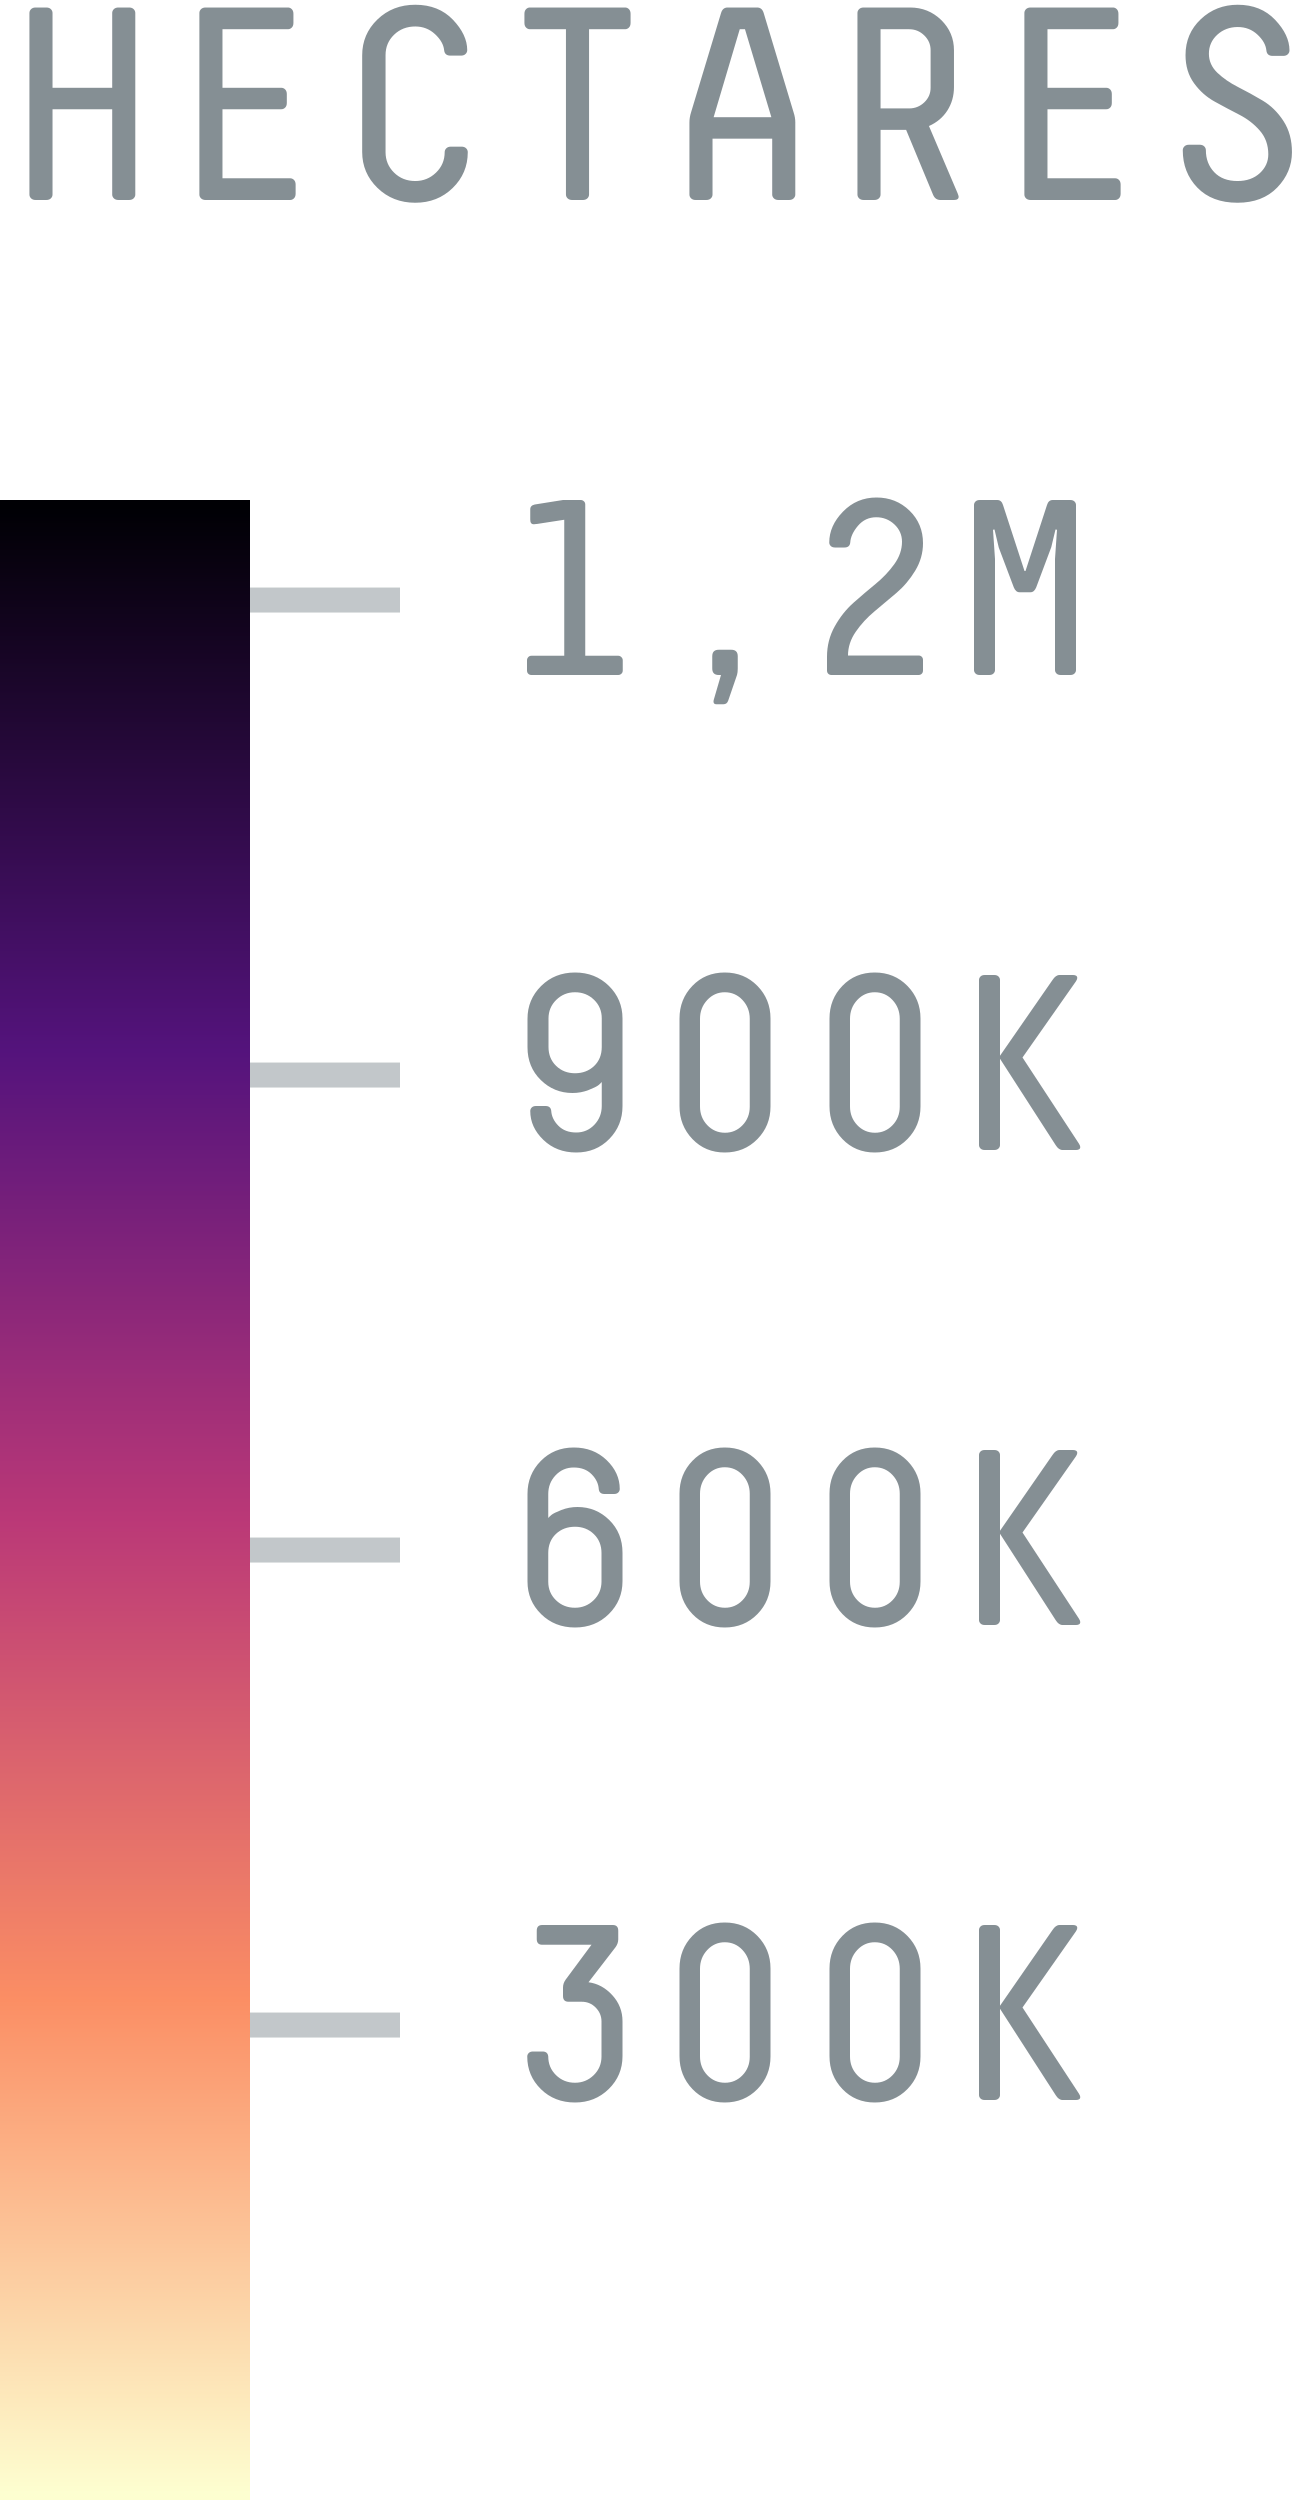
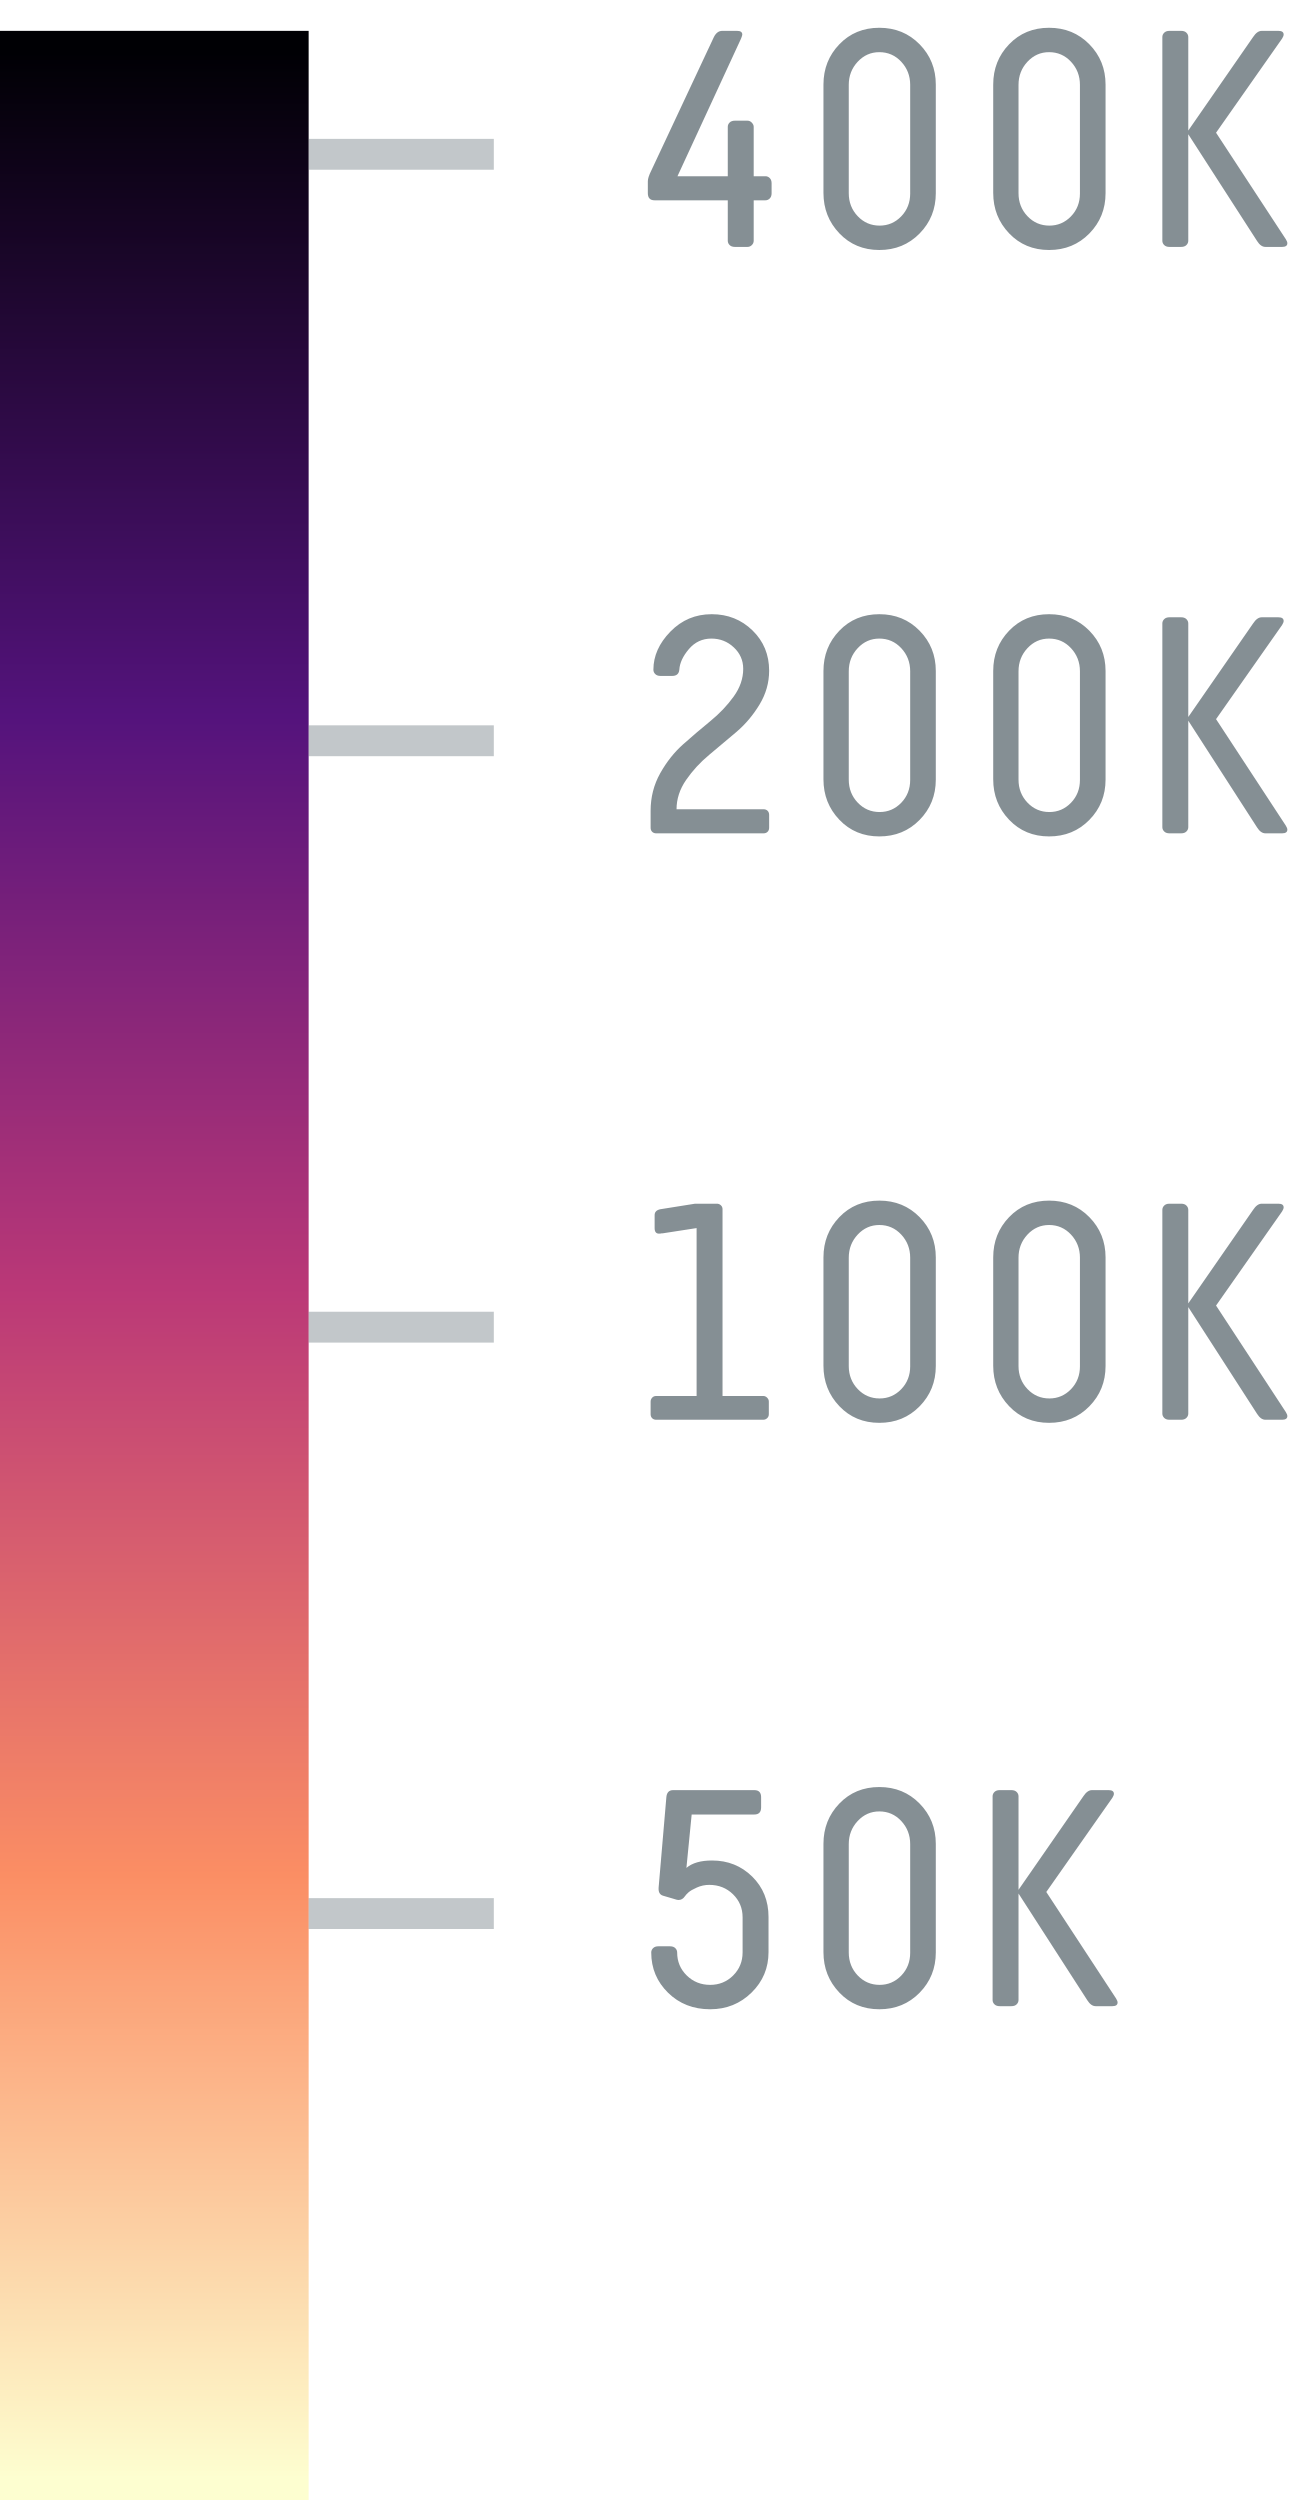
- <svg xmlns="http://www.w3.org/2000/svg" width="52px" height="100px" viewBox="0 0 52 100" version="1.1">
+ <svg xmlns="http://www.w3.org/2000/svg" width="42px" height="81px" viewBox="0 0 42 81" version="1.1">
  <defs>
    <linearGradient x1="50%" y1="100%" x2="50%" y2="3.061617e-15%" id="linearGradient-1">
      <stop stop-color="#FDFED0" offset="0%" />
      <stop stop-color="#FB8E64" offset="24.852%" />
      <stop stop-color="#BA3877" offset="49.08%" />
      <stop stop-color="#54137C" offset="72.608%" />
      <stop stop-color="#000004" offset="100%" />
    </linearGradient>
  </defs>
  <g id="Page-1" stroke="none" stroke-width="1" fill="none" fill-rule="evenodd">
-     <g id="legend">
-       <rect id="Rectangle-3" fill="url(#linearGradient-1)" fill-rule="nonzero" x="0" y="20" width="10" height="80" />
-       <path d="M24.62,77.89 L23.54,79.29 C23.9,79.337 24.217,79.508 24.49,79.805 C24.763,80.102 24.9,80.45 24.9,80.85 L24.9,82.25 C24.9,82.763 24.717,83.2 24.35,83.56 C23.983,83.92 23.533,84.1 23,84.1 C22.453,84.1 21.998,83.922 21.635,83.565 C21.272,83.208 21.09,82.773 21.09,82.26 C21.09,82.207 21.11,82.16 21.15,82.12 C21.19,82.08 21.247,82.06 21.32,82.06 L21.7,82.06 C21.84,82.06 21.917,82.127 21.93,82.26 C21.93,82.553 22.033,82.802 22.24,83.005 C22.447,83.208 22.7,83.31 23,83.31 C23.293,83.31 23.543,83.208 23.75,83.005 C23.957,82.802 24.06,82.553 24.06,82.26 L24.06,80.86 C24.06,80.647 23.983,80.462 23.83,80.305 C23.677,80.148 23.49,80.07 23.27,80.07 L22.74,80.07 C22.593,80.07 22.52,79.993 22.52,79.84 L22.52,79.5 C22.52,79.387 22.557,79.28 22.63,79.18 L23.66,77.79 L21.69,77.79 C21.543,77.79 21.47,77.713 21.47,77.56 L21.47,77.23 C21.47,77.077 21.543,77 21.69,77 L24.51,77 C24.657,77 24.73,77.077 24.73,77.23 L24.73,77.57 C24.73,77.683 24.693,77.79 24.62,77.89 Z M30.82,78.74 L30.82,82.26 C30.82,82.773 30.645,83.208 30.295,83.565 C29.945,83.922 29.51,84.1 28.99,84.1 C28.47,84.1 28.038,83.92 27.695,83.56 C27.352,83.2 27.18,82.763 27.18,82.25 L27.18,78.74 C27.18,78.227 27.352,77.792 27.695,77.435 C28.038,77.078 28.47,76.9 28.99,76.9 C29.51,76.9 29.945,77.078 30.295,77.435 C30.645,77.792 30.82,78.227 30.82,78.74 Z M29.99,82.27 L29.99,78.75 C29.99,78.457 29.893,78.207 29.7,78 C29.507,77.793 29.27,77.69 28.99,77.69 C28.717,77.69 28.483,77.793 28.29,78 C28.097,78.207 28,78.457 28,78.75 L28,82.26 C28,82.553 28.097,82.802 28.29,83.005 C28.483,83.208 28.72,83.31 29,83.31 C29.273,83.31 29.507,83.21 29.7,83.01 C29.893,82.81 29.99,82.563 29.99,82.27 Z M36.82,78.74 L36.82,82.26 C36.82,82.773 36.645,83.208 36.295,83.565 C35.945,83.922 35.51,84.1 34.99,84.1 C34.47,84.1 34.038,83.92 33.695,83.56 C33.352,83.2 33.18,82.763 33.18,82.25 L33.18,78.74 C33.18,78.227 33.352,77.792 33.695,77.435 C34.038,77.078 34.47,76.9 34.99,76.9 C35.51,76.9 35.945,77.078 36.295,77.435 C36.645,77.792 36.82,78.227 36.82,78.74 Z M35.99,82.27 L35.99,78.75 C35.99,78.457 35.893,78.207 35.7,78 C35.507,77.793 35.27,77.69 34.99,77.69 C34.717,77.69 34.483,77.793 34.29,78 C34.097,78.207 34,78.457 34,78.75 L34,82.26 C34,82.553 34.097,82.802 34.29,83.005 C34.483,83.208 34.72,83.31 35,83.31 C35.273,83.31 35.507,83.21 35.7,83.01 C35.893,82.81 35.99,82.563 35.99,82.27 Z M43.04,77.25 L40.9,80.3 L43.16,83.75 C43.193,83.803 43.21,83.847 43.21,83.88 C43.21,83.96 43.153,84 43.04,84 L42.5,84 C42.4,84 42.31,83.937 42.23,83.81 L40,80.35 L40,83.8 C40,83.853 39.98,83.9 39.94,83.94 C39.9,83.98 39.843,84 39.77,84 L39.39,84 C39.317,84 39.26,83.98 39.22,83.94 C39.18,83.9 39.16,83.853 39.16,83.8 L39.16,77.2 C39.16,77.147 39.18,77.1 39.22,77.06 C39.26,77.02 39.317,77 39.39,77 L39.77,77 C39.843,77 39.9,77.02 39.94,77.06 C39.98,77.1 40,77.147 40,77.2 L40,80.23 L42.1,77.2 C42.187,77.067 42.28,77 42.38,77 L42.92,77 C43.033,77 43.09,77.04 43.09,77.12 C43.09,77.153 43.073,77.197 43.04,77.25 Z" id="300K" fill="#34444C" opacity="0.6" />
-       <path d="M22.95,57.9 C23.477,57.9 23.915,58.068 24.265,58.405 C24.615,58.742 24.79,59.127 24.79,59.56 C24.79,59.613 24.77,59.66 24.73,59.7 C24.69,59.74 24.633,59.76 24.56,59.76 L24.18,59.76 C24.04,59.76 23.963,59.693 23.95,59.56 C23.937,59.347 23.842,59.15 23.665,58.97 C23.488,58.79 23.25,58.7 22.95,58.7 C22.663,58.7 22.422,58.803 22.225,59.01 C22.028,59.217 21.93,59.467 21.93,59.76 L21.93,60.72 C21.957,60.687 22,60.645 22.06,60.595 C22.12,60.545 22.252,60.48 22.455,60.4 C22.658,60.32 22.873,60.28 23.1,60.28 C23.593,60.28 24.017,60.453 24.37,60.8 C24.723,61.147 24.9,61.583 24.9,62.11 L24.9,63.25 C24.9,63.763 24.718,64.2 24.355,64.56 C23.992,64.92 23.54,65.1 23,65.1 C22.46,65.1 22.008,64.922 21.645,64.565 C21.282,64.208 21.1,63.773 21.1,63.26 L21.1,59.75 C21.1,59.237 21.277,58.8 21.63,58.44 C21.983,58.08 22.423,57.9 22.95,57.9 Z M23,61.07 C22.693,61.07 22.438,61.167 22.235,61.36 C22.032,61.553 21.93,61.807 21.93,62.12 L21.93,63.27 C21.93,63.563 22.033,63.81 22.24,64.01 C22.447,64.21 22.7,64.31 23,64.31 C23.293,64.31 23.543,64.208 23.75,64.005 C23.957,63.802 24.06,63.553 24.06,63.26 L24.06,62.12 C24.06,61.813 23.958,61.562 23.755,61.365 C23.552,61.168 23.3,61.07 23,61.07 Z M30.82,59.74 L30.82,63.26 C30.82,63.773 30.645,64.208 30.295,64.565 C29.945,64.922 29.51,65.1 28.99,65.1 C28.47,65.1 28.038,64.92 27.695,64.56 C27.352,64.2 27.18,63.763 27.18,63.25 L27.18,59.74 C27.18,59.227 27.352,58.792 27.695,58.435 C28.038,58.078 28.47,57.9 28.99,57.9 C29.51,57.9 29.945,58.078 30.295,58.435 C30.645,58.792 30.82,59.227 30.82,59.74 Z M29.99,63.27 L29.99,59.75 C29.99,59.457 29.893,59.207 29.7,59 C29.507,58.793 29.27,58.69 28.99,58.69 C28.717,58.69 28.483,58.793 28.29,59 C28.097,59.207 28,59.457 28,59.75 L28,63.26 C28,63.553 28.097,63.802 28.29,64.005 C28.483,64.208 28.72,64.31 29,64.31 C29.273,64.31 29.507,64.21 29.7,64.01 C29.893,63.81 29.99,63.563 29.99,63.27 Z M36.82,59.74 L36.82,63.26 C36.82,63.773 36.645,64.208 36.295,64.565 C35.945,64.922 35.51,65.1 34.99,65.1 C34.47,65.1 34.038,64.92 33.695,64.56 C33.352,64.2 33.18,63.763 33.18,63.25 L33.18,59.74 C33.18,59.227 33.352,58.792 33.695,58.435 C34.038,58.078 34.47,57.9 34.99,57.9 C35.51,57.9 35.945,58.078 36.295,58.435 C36.645,58.792 36.82,59.227 36.82,59.74 Z M35.99,63.27 L35.99,59.75 C35.99,59.457 35.893,59.207 35.7,59 C35.507,58.793 35.27,58.69 34.99,58.69 C34.717,58.69 34.483,58.793 34.29,59 C34.097,59.207 34,59.457 34,59.75 L34,63.26 C34,63.553 34.097,63.802 34.29,64.005 C34.483,64.208 34.72,64.31 35,64.31 C35.273,64.31 35.507,64.21 35.7,64.01 C35.893,63.81 35.99,63.563 35.99,63.27 Z M43.04,58.25 L40.9,61.3 L43.16,64.75 C43.193,64.803 43.21,64.847 43.21,64.88 C43.21,64.96 43.153,65 43.04,65 L42.5,65 C42.4,65 42.31,64.937 42.23,64.81 L40,61.35 L40,64.8 C40,64.853 39.98,64.9 39.94,64.94 C39.9,64.98 39.843,65 39.77,65 L39.39,65 C39.317,65 39.26,64.98 39.22,64.94 C39.18,64.9 39.16,64.853 39.16,64.8 L39.16,58.2 C39.16,58.147 39.18,58.1 39.22,58.06 C39.26,58.02 39.317,58 39.39,58 L39.77,58 C39.843,58 39.9,58.02 39.94,58.06 C39.98,58.1 40,58.147 40,58.2 L40,61.23 L42.1,58.2 C42.187,58.067 42.28,58 42.38,58 L42.92,58 C43.033,58 43.09,58.04 43.09,58.12 C43.09,58.153 43.073,58.197 43.04,58.25 Z" id="600K" fill="#34444C" opacity="0.6" />
-       <path d="M23.05,46.1 C22.523,46.1 22.085,45.932 21.735,45.595 C21.385,45.258 21.21,44.873 21.21,44.44 C21.21,44.387 21.23,44.34 21.27,44.3 C21.31,44.26 21.367,44.24 21.44,44.24 L21.82,44.24 C21.96,44.24 22.037,44.307 22.05,44.44 C22.063,44.653 22.158,44.85 22.335,45.03 C22.512,45.21 22.75,45.3 23.05,45.3 C23.337,45.3 23.578,45.197 23.775,44.99 C23.972,44.783 24.07,44.533 24.07,44.24 L24.07,43.28 C24.043,43.313 24,43.355 23.94,43.405 C23.88,43.455 23.748,43.52 23.545,43.6 C23.342,43.68 23.127,43.72 22.9,43.72 C22.407,43.72 21.983,43.547 21.63,43.2 C21.277,42.853 21.1,42.417 21.1,41.89 L21.1,40.75 C21.1,40.237 21.282,39.8 21.645,39.44 C22.008,39.08 22.46,38.9 23,38.9 C23.54,38.9 23.992,39.078 24.355,39.435 C24.718,39.792 24.9,40.227 24.9,40.74 L24.9,44.25 C24.9,44.763 24.723,45.2 24.37,45.56 C24.017,45.92 23.577,46.1 23.05,46.1 Z M23,42.93 C23.307,42.93 23.562,42.833 23.765,42.64 C23.968,42.447 24.07,42.193 24.07,41.88 L24.07,40.73 C24.07,40.437 23.967,40.19 23.76,39.99 C23.553,39.79 23.3,39.69 23,39.69 C22.707,39.69 22.457,39.792 22.25,39.995 C22.043,40.198 21.94,40.447 21.94,40.74 L21.94,41.88 C21.94,42.187 22.042,42.438 22.245,42.635 C22.448,42.832 22.7,42.93 23,42.93 Z M30.82,40.74 L30.82,44.26 C30.82,44.773 30.645,45.208 30.295,45.565 C29.945,45.922 29.51,46.1 28.99,46.1 C28.47,46.1 28.038,45.92 27.695,45.56 C27.352,45.2 27.18,44.763 27.18,44.25 L27.18,40.74 C27.18,40.227 27.352,39.792 27.695,39.435 C28.038,39.078 28.47,38.9 28.99,38.9 C29.51,38.9 29.945,39.078 30.295,39.435 C30.645,39.792 30.82,40.227 30.82,40.74 Z M29.99,44.27 L29.99,40.75 C29.99,40.457 29.893,40.207 29.7,40 C29.507,39.793 29.27,39.69 28.99,39.69 C28.717,39.69 28.483,39.793 28.29,40 C28.097,40.207 28,40.457 28,40.75 L28,44.26 C28,44.553 28.097,44.802 28.29,45.005 C28.483,45.208 28.72,45.31 29,45.31 C29.273,45.31 29.507,45.21 29.7,45.01 C29.893,44.81 29.99,44.563 29.99,44.27 Z M36.82,40.74 L36.82,44.26 C36.82,44.773 36.645,45.208 36.295,45.565 C35.945,45.922 35.51,46.1 34.99,46.1 C34.47,46.1 34.038,45.92 33.695,45.56 C33.352,45.2 33.18,44.763 33.18,44.25 L33.18,40.74 C33.18,40.227 33.352,39.792 33.695,39.435 C34.038,39.078 34.47,38.9 34.99,38.9 C35.51,38.9 35.945,39.078 36.295,39.435 C36.645,39.792 36.82,40.227 36.82,40.74 Z M35.99,44.27 L35.99,40.75 C35.99,40.457 35.893,40.207 35.7,40 C35.507,39.793 35.27,39.69 34.99,39.69 C34.717,39.69 34.483,39.793 34.29,40 C34.097,40.207 34,40.457 34,40.75 L34,44.26 C34,44.553 34.097,44.802 34.29,45.005 C34.483,45.208 34.72,45.31 35,45.31 C35.273,45.31 35.507,45.21 35.7,45.01 C35.893,44.81 35.99,44.563 35.99,44.27 Z M43.04,39.25 L40.9,42.3 L43.16,45.75 C43.193,45.803 43.21,45.847 43.21,45.88 C43.21,45.96 43.153,46 43.04,46 L42.5,46 C42.4,46 42.31,45.937 42.23,45.81 L40,42.35 L40,45.8 C40,45.853 39.98,45.9 39.94,45.94 C39.9,45.98 39.843,46 39.77,46 L39.39,46 C39.317,46 39.26,45.98 39.22,45.94 C39.18,45.9 39.16,45.853 39.16,45.8 L39.16,39.2 C39.16,39.147 39.18,39.1 39.22,39.06 C39.26,39.02 39.317,39 39.39,39 L39.77,39 C39.843,39 39.9,39.02 39.94,39.06 C39.98,39.1 40,39.147 40,39.2 L40,42.23 L42.1,39.2 C42.187,39.067 42.28,39 42.38,39 L42.92,39 C43.033,39 43.09,39.04 43.09,39.12 C43.09,39.153 43.073,39.197 43.04,39.25 Z" id="900K" fill="#34444C" opacity="0.6" />
-       <path d="M21.39,20.18 L22.52,20 L23.23,20 C23.277,20 23.318,20.017 23.355,20.05 C23.392,20.083 23.41,20.127 23.41,20.18 L23.41,26.23 L24.73,26.23 C24.777,26.23 24.818,26.248 24.855,26.285 C24.892,26.322 24.91,26.363 24.91,26.41 L24.91,26.82 C24.91,26.873 24.892,26.917 24.855,26.95 C24.818,26.983 24.777,27 24.73,27 L21.26,27 C21.207,27 21.163,26.983 21.13,26.95 C21.097,26.917 21.08,26.873 21.08,26.82 L21.08,26.41 C21.08,26.363 21.097,26.322 21.13,26.285 C21.163,26.248 21.207,26.23 21.26,26.23 L22.57,26.23 L22.57,20.79 L21.47,20.96 L21.44,20.96 C21.413,20.967 21.383,20.97 21.35,20.97 C21.257,20.97 21.21,20.91 21.21,20.79 L21.21,20.37 C21.21,20.27 21.27,20.207 21.39,20.18 Z M29.51,26.25 L29.51,26.74 C29.51,26.847 29.5,26.933 29.48,27 L29.13,28.02 C29.097,28.12 29.033,28.17 28.94,28.17 L28.65,28.17 C28.577,28.17 28.54,28.133 28.54,28.06 C28.54,28.033 28.547,28 28.56,27.96 L28.84,27 L28.75,27 C28.577,27 28.49,26.913 28.49,26.74 L28.49,26.25 C28.49,26.077 28.577,25.99 28.75,25.99 L29.25,25.99 C29.423,25.99 29.51,26.077 29.51,26.25 Z M33.17,21.7 C33.17,21.253 33.353,20.842 33.72,20.465 C34.087,20.088 34.533,19.9 35.06,19.9 C35.58,19.9 36.02,20.075 36.38,20.425 C36.74,20.775 36.92,21.21 36.92,21.73 C36.92,22.117 36.817,22.482 36.61,22.825 C36.403,23.168 36.153,23.465 35.86,23.715 C35.567,23.965 35.273,24.212 34.98,24.455 C34.687,24.698 34.437,24.97 34.23,25.27 C34.023,25.57 33.92,25.887 33.92,26.22 L36.74,26.22 C36.793,26.22 36.837,26.237 36.87,26.27 C36.903,26.303 36.92,26.347 36.92,26.4 L36.92,26.82 C36.92,26.873 36.903,26.917 36.87,26.95 C36.837,26.983 36.793,27 36.74,27 L33.26,27 C33.207,27 33.163,26.983 33.13,26.95 C33.097,26.917 33.08,26.873 33.08,26.82 L33.08,26.27 C33.08,25.83 33.183,25.425 33.39,25.055 C33.597,24.685 33.847,24.37 34.14,24.11 C34.433,23.85 34.727,23.6 35.02,23.36 C35.313,23.12 35.563,22.857 35.77,22.57 C35.977,22.283 36.08,21.983 36.08,21.67 C36.08,21.397 35.978,21.165 35.775,20.975 C35.572,20.785 35.33,20.69 35.05,20.69 C34.757,20.69 34.513,20.803 34.32,21.03 C34.127,21.257 34.023,21.48 34.01,21.7 C33.997,21.833 33.92,21.9 33.78,21.9 L33.4,21.9 C33.327,21.9 33.27,21.88 33.23,21.84 C33.19,21.8 33.17,21.753 33.17,21.7 Z M42.05,21.89 L41.45,23.49 C41.397,23.623 41.32,23.69 41.22,23.69 L40.78,23.69 C40.68,23.69 40.603,23.623 40.55,23.49 L39.95,21.9 L39.78,21.18 L39.72,21.19 L39.8,22.36 L39.8,26.8 C39.8,26.853 39.78,26.9 39.74,26.94 C39.7,26.98 39.643,27 39.57,27 L39.19,27 C39.117,27 39.06,26.98 39.02,26.94 C38.98,26.9 38.96,26.853 38.96,26.8 L38.96,20.2 C38.96,20.147 38.98,20.1 39.02,20.06 C39.06,20.02 39.117,20 39.19,20 L39.89,20 C40.003,20 40.08,20.067 40.12,20.2 L40.98,22.84 L41.02,22.84 L41.88,20.2 C41.92,20.067 41.997,20 42.11,20 L42.81,20 C42.883,20 42.94,20.02 42.98,20.06 C43.02,20.1 43.04,20.147 43.04,20.2 L43.04,26.8 C43.04,26.853 43.02,26.9 42.98,26.94 C42.94,26.98 42.883,27 42.81,27 L42.43,27 C42.357,27 42.3,26.98 42.26,26.94 C42.22,26.9 42.2,26.853 42.2,26.8 L42.2,22.36 L42.28,21.19 L42.22,21.18 L42.05,21.89 Z" id="1,2M" fill="#34444C" opacity="0.6" />
-       <path d="M5.412,0.52 L5.412,7.78 C5.412,7.839 5.39,7.89 5.346,7.934 C5.302,7.978 5.24,8 5.159,8 L4.741,8 C4.66,8 4.598,7.978 4.554,7.934 C4.51,7.89 4.488,7.839 4.488,7.78 L4.488,4.37 L2.101,4.37 L2.101,7.78 C2.101,7.839 2.079,7.89 2.035,7.934 C1.991,7.978 1.929,8 1.848,8 L1.43,8 C1.349,8 1.287,7.978 1.243,7.934 C1.199,7.89 1.177,7.839 1.177,7.78 L1.177,0.52 C1.177,0.461 1.199,0.41 1.243,0.366 C1.287,0.322 1.349,0.3 1.43,0.3 L1.848,0.3 C1.929,0.3 1.991,0.322 2.035,0.366 C2.079,0.41 2.101,0.461 2.101,0.52 L2.101,3.512 L4.488,3.512 L4.488,0.52 C4.488,0.461 4.51,0.41 4.554,0.366 C4.598,0.322 4.66,0.3 4.741,0.3 L5.159,0.3 C5.24,0.3 5.302,0.322 5.346,0.366 C5.39,0.41 5.412,0.461 5.412,0.52 Z M11.605,8 L8.228,8 C8.147,8 8.085,7.978 8.041,7.934 C7.997,7.89 7.975,7.839 7.975,7.78 L7.975,0.52 C7.975,0.461 7.997,0.41 8.041,0.366 C8.085,0.322 8.147,0.3 8.228,0.3 L11.517,0.3 C11.576,0.3 11.627,0.322 11.671,0.366 C11.715,0.41 11.737,0.472 11.737,0.553 L11.737,0.916 C11.737,0.997 11.715,1.059 11.671,1.103 C11.627,1.147 11.576,1.169 11.517,1.169 L8.899,1.169 L8.899,3.512 L11.253,3.512 C11.312,3.512 11.363,3.534 11.407,3.578 C11.451,3.622 11.473,3.684 11.473,3.765 L11.473,4.117 C11.473,4.198 11.451,4.26 11.407,4.304 C11.363,4.348 11.312,4.37 11.253,4.37 L8.899,4.37 L8.899,7.131 L11.605,7.131 C11.664,7.131 11.715,7.153 11.759,7.197 C11.803,7.241 11.825,7.303 11.825,7.384 L11.825,7.747 C11.825,7.828 11.803,7.89 11.759,7.934 C11.715,7.978 11.664,8 11.605,8 Z M18.711,6.086 C18.711,6.651 18.509,7.129 18.106,7.521 C17.703,7.914 17.204,8.11 16.61,8.11 C16.009,8.11 15.505,7.912 15.098,7.516 C14.691,7.12 14.487,6.64 14.487,6.075 L14.487,2.214 C14.487,1.649 14.691,1.171 15.098,0.778 C15.505,0.386 16.009,0.19 16.61,0.19 C17.233,0.19 17.736,0.39 18.117,0.789 C18.498,1.189 18.689,1.594 18.689,2.005 C18.689,2.064 18.667,2.115 18.623,2.159 C18.579,2.203 18.517,2.225 18.436,2.225 L18.018,2.225 C17.864,2.225 17.78,2.152 17.765,2.005 C17.743,1.785 17.622,1.572 17.402,1.367 C17.182,1.162 16.918,1.059 16.61,1.059 C16.273,1.059 15.99,1.169 15.763,1.389 C15.536,1.609 15.422,1.88 15.422,2.203 L15.422,6.086 C15.422,6.409 15.536,6.682 15.763,6.905 C15.99,7.129 16.273,7.241 16.61,7.241 C16.933,7.241 17.209,7.129 17.441,6.905 C17.672,6.682 17.787,6.409 17.787,6.086 C17.787,6.027 17.809,5.976 17.853,5.932 C17.897,5.888 17.959,5.866 18.04,5.866 L18.458,5.866 C18.539,5.866 18.601,5.888 18.645,5.932 C18.689,5.976 18.711,6.027 18.711,6.086 Z M23.562,1.169 L23.562,7.78 C23.562,7.839 23.54,7.89 23.496,7.934 C23.452,7.978 23.39,8 23.309,8 L22.891,8 C22.81,8 22.748,7.978 22.704,7.934 C22.66,7.89 22.638,7.839 22.638,7.78 L22.638,1.169 L21.197,1.169 C21.138,1.169 21.087,1.147 21.043,1.103 C20.999,1.059 20.977,0.997 20.977,0.916 L20.977,0.553 C20.977,0.472 20.999,0.41 21.043,0.366 C21.087,0.322 21.138,0.3 21.197,0.3 L25.003,0.3 C25.062,0.3 25.113,0.322 25.157,0.366 C25.201,0.41 25.223,0.472 25.223,0.553 L25.223,0.916 C25.223,0.997 25.201,1.059 25.157,1.103 C25.113,1.147 25.062,1.169 25.003,1.169 L23.562,1.169 Z M30.855,4.689 L29.799,1.169 L29.59,1.169 L28.545,4.689 L30.855,4.689 Z M30.547,0.52 L31.746,4.502 C31.79,4.634 31.812,4.766 31.812,4.898 L31.812,7.78 C31.812,7.839 31.79,7.89 31.746,7.934 C31.702,7.978 31.64,8 31.559,8 L31.141,8 C31.06,8 30.998,7.978 30.954,7.934 C30.91,7.89 30.888,7.839 30.888,7.78 L30.888,5.547 L28.501,5.547 L28.501,7.78 C28.501,7.839 28.479,7.89 28.435,7.934 C28.391,7.978 28.329,8 28.248,8 L27.83,8 C27.749,8 27.687,7.978 27.643,7.934 C27.599,7.89 27.577,7.839 27.577,7.78 L27.577,4.898 C27.577,4.766 27.599,4.63 27.643,4.491 L28.842,0.52 C28.886,0.373 28.974,0.3 29.106,0.3 L30.283,0.3 C30.415,0.3 30.503,0.373 30.547,0.52 Z M37.158,5.041 L38.302,7.725 C38.331,7.798 38.346,7.846 38.346,7.868 C38.346,7.956 38.284,8 38.159,8 L37.62,8 C37.481,8 37.382,7.93 37.323,7.791 L36.245,5.195 L35.222,5.195 L35.222,7.78 C35.222,7.839 35.2,7.89 35.156,7.934 C35.112,7.978 35.05,8 34.969,8 L34.551,8 C34.47,8 34.408,7.978 34.364,7.934 C34.32,7.89 34.298,7.839 34.298,7.78 L34.298,0.52 C34.298,0.461 34.32,0.41 34.364,0.366 C34.408,0.322 34.47,0.3 34.551,0.3 L36.399,0.3 C36.89,0.3 37.306,0.467 37.648,0.8 C37.989,1.134 38.159,1.539 38.159,2.016 L38.159,3.479 C38.159,3.831 38.071,4.144 37.895,4.42 C37.719,4.694 37.473,4.902 37.158,5.041 Z M37.224,3.512 L37.224,2.005 C37.224,1.778 37.14,1.581 36.971,1.417 C36.802,1.252 36.601,1.169 36.366,1.169 L35.222,1.169 L35.222,4.337 L36.366,4.337 C36.601,4.337 36.802,4.256 36.971,4.095 C37.14,3.934 37.224,3.739 37.224,3.512 Z M44.605,8 L41.228,8 C41.147,8 41.085,7.978 41.041,7.934 C40.997,7.89 40.975,7.839 40.975,7.78 L40.975,0.52 C40.975,0.461 40.997,0.41 41.041,0.366 C41.085,0.322 41.147,0.3 41.228,0.3 L44.517,0.3 C44.576,0.3 44.627,0.322 44.671,0.366 C44.715,0.41 44.737,0.472 44.737,0.553 L44.737,0.916 C44.737,0.997 44.715,1.059 44.671,1.103 C44.627,1.147 44.576,1.169 44.517,1.169 L41.899,1.169 L41.899,3.512 L44.253,3.512 C44.312,3.512 44.363,3.534 44.407,3.578 C44.451,3.622 44.473,3.684 44.473,3.765 L44.473,4.117 C44.473,4.198 44.451,4.26 44.407,4.304 C44.363,4.348 44.312,4.37 44.253,4.37 L41.899,4.37 L41.899,7.131 L44.605,7.131 C44.664,7.131 44.715,7.153 44.759,7.197 C44.803,7.241 44.825,7.303 44.825,7.384 L44.825,7.747 C44.825,7.828 44.803,7.89 44.759,7.934 C44.715,7.978 44.664,8 44.605,8 Z M49.5,8.11 C48.818,8.11 48.283,7.908 47.894,7.505 C47.505,7.102 47.311,6.603 47.311,6.009 C47.311,5.95 47.333,5.899 47.377,5.855 C47.421,5.811 47.483,5.789 47.564,5.789 L47.982,5.789 C48.063,5.789 48.125,5.811 48.169,5.855 C48.213,5.899 48.235,5.95 48.235,6.009 C48.235,6.361 48.347,6.654 48.571,6.889 C48.794,7.124 49.104,7.241 49.5,7.241 C49.867,7.241 50.164,7.136 50.391,6.928 C50.618,6.718 50.732,6.467 50.732,6.174 C50.732,5.8 50.618,5.483 50.391,5.223 C50.164,4.962 49.889,4.75 49.566,4.585 C49.243,4.42 48.919,4.247 48.593,4.067 C48.266,3.888 47.989,3.642 47.762,3.33 C47.535,3.019 47.421,2.643 47.421,2.203 C47.421,1.631 47.624,1.153 48.032,0.767 C48.438,0.383 48.932,0.19 49.511,0.19 C50.127,0.19 50.626,0.392 51.007,0.795 C51.388,1.198 51.579,1.605 51.579,2.016 C51.579,2.075 51.557,2.126 51.513,2.17 C51.469,2.214 51.407,2.236 51.326,2.236 L50.908,2.236 C50.754,2.236 50.67,2.163 50.655,2.016 C50.633,1.796 50.514,1.585 50.297,1.383 C50.081,1.182 49.819,1.081 49.511,1.081 C49.188,1.081 48.915,1.184 48.691,1.389 C48.468,1.594 48.356,1.847 48.356,2.148 C48.356,2.441 48.47,2.696 48.697,2.913 C48.924,3.129 49.201,3.32 49.528,3.485 C49.854,3.65 50.18,3.829 50.507,4.024 C50.833,4.218 51.11,4.489 51.337,4.838 C51.564,5.186 51.678,5.602 51.678,6.086 C51.678,6.621 51.482,7.093 51.09,7.5 C50.697,7.907 50.167,8.11 49.5,8.11 Z" id="HECTARES" fill="#34444C" opacity="0.6" />
-       <path d="M10,62 L16,62" id="Shape" stroke="#34444C" opacity="0.3" stroke-linejoin="round" />
+     <g id="5">
+       <rect id="Rectangle-3" fill="url(#linearGradient-1)" x="0" y="1" width="10" height="80" />
+       <path d="M22.19,61.44 C22.137,61.52 22.067,61.56 21.98,61.56 C21.953,61.56 21.9,61.547 21.82,61.52 L21.48,61.42 C21.373,61.387 21.327,61.297 21.34,61.15 L21.59,58.23 C21.603,58.077 21.677,58 21.81,58 L24.44,58 C24.587,58 24.66,58.077 24.66,58.23 L24.66,58.56 C24.66,58.713 24.587,58.79 24.44,58.79 L22.41,58.79 L22.24,60.52 C22.427,60.36 22.703,60.28 23.07,60.28 C23.583,60.28 24.017,60.453 24.37,60.8 C24.723,61.147 24.9,61.583 24.9,62.11 L24.9,63.25 C24.9,63.763 24.717,64.2 24.35,64.56 C23.983,64.92 23.537,65.1 23.01,65.1 C22.463,65.1 22.008,64.922 21.645,64.565 C21.282,64.208 21.1,63.773 21.1,63.26 C21.1,63.207 21.12,63.16 21.16,63.12 C21.2,63.08 21.257,63.06 21.33,63.06 L21.71,63.06 C21.783,63.06 21.84,63.08 21.88,63.12 C21.92,63.16 21.94,63.207 21.94,63.26 C21.94,63.553 22.043,63.802 22.25,64.005 C22.457,64.208 22.71,64.31 23.01,64.31 C23.303,64.31 23.552,64.208 23.755,64.005 C23.958,63.802 24.06,63.553 24.06,63.26 L24.06,62.12 C24.06,61.827 23.957,61.578 23.75,61.375 C23.543,61.172 23.287,61.07 22.98,61.07 C22.84,61.07 22.707,61.098 22.58,61.155 C22.453,61.212 22.363,61.263 22.31,61.31 C22.257,61.357 22.217,61.4 22.19,61.44 Z M30.32,59.74 L30.32,63.26 C30.32,63.773 30.145,64.208 29.795,64.565 C29.445,64.922 29.01,65.1 28.49,65.1 C27.97,65.1 27.538,64.92 27.195,64.56 C26.852,64.2 26.68,63.763 26.68,63.25 L26.68,59.74 C26.68,59.227 26.852,58.792 27.195,58.435 C27.538,58.078 27.97,57.9 28.49,57.9 C29.01,57.9 29.445,58.078 29.795,58.435 C30.145,58.792 30.32,59.227 30.32,59.74 Z M29.49,63.27 L29.49,59.75 C29.49,59.457 29.393,59.207 29.2,59 C29.007,58.793 28.77,58.69 28.49,58.69 C28.217,58.69 27.983,58.793 27.79,59 C27.597,59.207 27.5,59.457 27.5,59.75 L27.5,63.26 C27.5,63.553 27.597,63.802 27.79,64.005 C27.983,64.208 28.22,64.31 28.5,64.31 C28.773,64.31 29.007,64.21 29.2,64.01 C29.393,63.81 29.49,63.563 29.49,63.27 Z M36.04,58.25 L33.9,61.3 L36.16,64.75 C36.193,64.803 36.21,64.847 36.21,64.88 C36.21,64.96 36.153,65 36.04,65 L35.5,65 C35.4,65 35.31,64.937 35.23,64.81 L33,61.35 L33,64.8 C33,64.853 32.98,64.9 32.94,64.94 C32.9,64.98 32.843,65 32.77,65 L32.39,65 C32.317,65 32.26,64.98 32.22,64.94 C32.18,64.9 32.16,64.853 32.16,64.8 L32.16,58.2 C32.16,58.147 32.18,58.1 32.22,58.06 C32.26,58.02 32.317,58 32.39,58 L32.77,58 C32.843,58 32.9,58.02 32.94,58.06 C32.98,58.1 33,58.147 33,58.2 L33,61.23 L35.1,58.2 C35.187,58.067 35.28,58 35.38,58 L35.92,58 C36.033,58 36.09,58.04 36.09,58.12 C36.09,58.153 36.073,58.197 36.04,58.25 Z" id="50K" fill="#34444C" opacity="0.6" />
+       <path d="M21.39,39.18 L22.52,39 L23.23,39 C23.277,39 23.318,39.017 23.355,39.05 C23.392,39.083 23.41,39.127 23.41,39.18 L23.41,45.23 L24.73,45.23 C24.777,45.23 24.818,45.248 24.855,45.285 C24.892,45.322 24.91,45.363 24.91,45.41 L24.91,45.82 C24.91,45.873 24.892,45.917 24.855,45.95 C24.818,45.983 24.777,46 24.73,46 L21.26,46 C21.207,46 21.163,45.983 21.13,45.95 C21.097,45.917 21.08,45.873 21.08,45.82 L21.08,45.41 C21.08,45.363 21.097,45.322 21.13,45.285 C21.163,45.248 21.207,45.23 21.26,45.23 L22.57,45.23 L22.57,39.79 L21.47,39.96 L21.44,39.96 C21.413,39.967 21.383,39.97 21.35,39.97 C21.257,39.97 21.21,39.91 21.21,39.79 L21.21,39.37 C21.21,39.27 21.27,39.207 21.39,39.18 Z M30.32,40.74 L30.32,44.26 C30.32,44.773 30.145,45.208 29.795,45.565 C29.445,45.922 29.01,46.1 28.49,46.1 C27.97,46.1 27.538,45.92 27.195,45.56 C26.852,45.2 26.68,44.763 26.68,44.25 L26.68,40.74 C26.68,40.227 26.852,39.792 27.195,39.435 C27.538,39.078 27.97,38.9 28.49,38.9 C29.01,38.9 29.445,39.078 29.795,39.435 C30.145,39.792 30.32,40.227 30.32,40.74 Z M29.49,44.27 L29.49,40.75 C29.49,40.457 29.393,40.207 29.2,40 C29.007,39.793 28.77,39.69 28.49,39.69 C28.217,39.69 27.983,39.793 27.79,40 C27.597,40.207 27.5,40.457 27.5,40.75 L27.5,44.26 C27.5,44.553 27.597,44.802 27.79,45.005 C27.983,45.208 28.22,45.31 28.5,45.31 C28.773,45.31 29.007,45.21 29.2,45.01 C29.393,44.81 29.49,44.563 29.49,44.27 Z M35.82,40.74 L35.82,44.26 C35.82,44.773 35.645,45.208 35.295,45.565 C34.945,45.922 34.51,46.1 33.99,46.1 C33.47,46.1 33.038,45.92 32.695,45.56 C32.352,45.2 32.18,44.763 32.18,44.25 L32.18,40.74 C32.18,40.227 32.352,39.792 32.695,39.435 C33.038,39.078 33.47,38.9 33.99,38.9 C34.51,38.9 34.945,39.078 35.295,39.435 C35.645,39.792 35.82,40.227 35.82,40.74 Z M34.99,44.27 L34.99,40.75 C34.99,40.457 34.893,40.207 34.7,40 C34.507,39.793 34.27,39.69 33.99,39.69 C33.717,39.69 33.483,39.793 33.29,40 C33.097,40.207 33,40.457 33,40.75 L33,44.26 C33,44.553 33.097,44.802 33.29,45.005 C33.483,45.208 33.72,45.31 34,45.31 C34.273,45.31 34.507,45.21 34.7,45.01 C34.893,44.81 34.99,44.563 34.99,44.27 Z M41.54,39.25 L39.4,42.3 L41.66,45.75 C41.693,45.803 41.71,45.847 41.71,45.88 C41.71,45.96 41.653,46 41.54,46 L41,46 C40.9,46 40.81,45.937 40.73,45.81 L38.5,42.35 L38.5,45.8 C38.5,45.853 38.48,45.9 38.44,45.94 C38.4,45.98 38.343,46 38.27,46 L37.89,46 C37.817,46 37.76,45.98 37.72,45.94 C37.68,45.9 37.66,45.853 37.66,45.8 L37.66,39.2 C37.66,39.147 37.68,39.1 37.72,39.06 C37.76,39.02 37.817,39 37.89,39 L38.27,39 C38.343,39 38.4,39.02 38.44,39.06 C38.48,39.1 38.5,39.147 38.5,39.2 L38.5,42.23 L40.6,39.2 C40.687,39.067 40.78,39 40.88,39 L41.42,39 C41.533,39 41.59,39.04 41.59,39.12 C41.59,39.153 41.573,39.197 41.54,39.25 Z" id="100K" fill="#34444C" opacity="0.6" />
+       <path d="M21.17,21.7 C21.17,21.253 21.353,20.842 21.72,20.465 C22.087,20.088 22.533,19.9 23.06,19.9 C23.58,19.9 24.02,20.075 24.38,20.425 C24.74,20.775 24.92,21.21 24.92,21.73 C24.92,22.117 24.817,22.482 24.61,22.825 C24.403,23.168 24.153,23.465 23.86,23.715 C23.567,23.965 23.273,24.212 22.98,24.455 C22.687,24.698 22.437,24.97 22.23,25.27 C22.023,25.57 21.92,25.887 21.92,26.22 L24.74,26.22 C24.793,26.22 24.837,26.237 24.87,26.27 C24.903,26.303 24.92,26.347 24.92,26.4 L24.92,26.82 C24.92,26.873 24.903,26.917 24.87,26.95 C24.837,26.983 24.793,27 24.74,27 L21.26,27 C21.207,27 21.163,26.983 21.13,26.95 C21.097,26.917 21.08,26.873 21.08,26.82 L21.08,26.27 C21.08,25.83 21.183,25.425 21.39,25.055 C21.597,24.685 21.847,24.37 22.14,24.11 C22.433,23.85 22.727,23.6 23.02,23.36 C23.313,23.12 23.563,22.857 23.77,22.57 C23.977,22.283 24.08,21.983 24.08,21.67 C24.08,21.397 23.978,21.165 23.775,20.975 C23.572,20.785 23.33,20.69 23.05,20.69 C22.757,20.69 22.513,20.803 22.32,21.03 C22.127,21.257 22.023,21.48 22.01,21.7 C21.997,21.833 21.92,21.9 21.78,21.9 L21.4,21.9 C21.327,21.9 21.27,21.88 21.23,21.84 C21.19,21.8 21.17,21.753 21.17,21.7 Z M30.32,21.74 L30.32,25.26 C30.32,25.773 30.145,26.208 29.795,26.565 C29.445,26.922 29.01,27.1 28.49,27.1 C27.97,27.1 27.538,26.92 27.195,26.56 C26.852,26.2 26.68,25.763 26.68,25.25 L26.68,21.74 C26.68,21.227 26.852,20.792 27.195,20.435 C27.538,20.078 27.97,19.9 28.49,19.9 C29.01,19.9 29.445,20.078 29.795,20.435 C30.145,20.792 30.32,21.227 30.32,21.74 Z M29.49,25.27 L29.49,21.75 C29.49,21.457 29.393,21.207 29.2,21 C29.007,20.793 28.77,20.69 28.49,20.69 C28.217,20.69 27.983,20.793 27.79,21 C27.597,21.207 27.5,21.457 27.5,21.75 L27.5,25.26 C27.5,25.553 27.597,25.802 27.79,26.005 C27.983,26.208 28.22,26.31 28.5,26.31 C28.773,26.31 29.007,26.21 29.2,26.01 C29.393,25.81 29.49,25.563 29.49,25.27 Z M35.82,21.74 L35.82,25.26 C35.82,25.773 35.645,26.208 35.295,26.565 C34.945,26.922 34.51,27.1 33.99,27.1 C33.47,27.1 33.038,26.92 32.695,26.56 C32.352,26.2 32.18,25.763 32.18,25.25 L32.18,21.74 C32.18,21.227 32.352,20.792 32.695,20.435 C33.038,20.078 33.47,19.9 33.99,19.9 C34.51,19.9 34.945,20.078 35.295,20.435 C35.645,20.792 35.82,21.227 35.82,21.74 Z M34.99,25.27 L34.99,21.75 C34.99,21.457 34.893,21.207 34.7,21 C34.507,20.793 34.27,20.69 33.99,20.69 C33.717,20.69 33.483,20.793 33.29,21 C33.097,21.207 33,21.457 33,21.75 L33,25.26 C33,25.553 33.097,25.802 33.29,26.005 C33.483,26.208 33.72,26.31 34,26.31 C34.273,26.31 34.507,26.21 34.7,26.01 C34.893,25.81 34.99,25.563 34.99,25.27 Z M41.54,20.25 L39.4,23.3 L41.66,26.75 C41.693,26.803 41.71,26.847 41.71,26.88 C41.71,26.96 41.653,27 41.54,27 L41,27 C40.9,27 40.81,26.937 40.73,26.81 L38.5,23.35 L38.5,26.8 C38.5,26.853 38.48,26.9 38.44,26.94 C38.4,26.98 38.343,27 38.27,27 L37.89,27 C37.817,27 37.76,26.98 37.72,26.94 C37.68,26.9 37.66,26.853 37.66,26.8 L37.66,20.2 C37.66,20.147 37.68,20.1 37.72,20.06 C37.76,20.02 37.817,20 37.89,20 L38.27,20 C38.343,20 38.4,20.02 38.44,20.06 C38.48,20.1 38.5,20.147 38.5,20.2 L38.5,23.23 L40.6,20.2 C40.687,20.067 40.78,20 40.88,20 L41.42,20 C41.533,20 41.59,20.04 41.59,20.12 C41.59,20.153 41.573,20.197 41.54,20.25 Z" id="200K" fill="#34444C" opacity="0.6" />
+       <path d="M24.01,1.25 L21.95,5.71 L23.58,5.71 L23.58,4.11 C23.58,4.057 23.6,4.01 23.64,3.97 C23.68,3.93 23.737,3.91 23.81,3.91 L24.22,3.91 C24.273,3.91 24.32,3.932 24.36,3.975 C24.4,4.018 24.42,4.063 24.42,4.11 L24.42,5.71 L24.8,5.71 C24.853,5.71 24.9,5.73 24.94,5.77 C24.98,5.81 25,5.867 25,5.94 L25,6.26 C25,6.333 24.98,6.39 24.94,6.43 C24.9,6.47 24.853,6.49 24.8,6.49 L24.42,6.49 L24.42,7.8 C24.42,7.853 24.4,7.9 24.36,7.94 C24.32,7.98 24.273,8 24.22,8 L23.81,8 C23.737,8 23.68,7.98 23.64,7.94 C23.6,7.9 23.58,7.853 23.58,7.8 L23.58,6.49 L21.21,6.49 C21.063,6.49 20.99,6.413 20.99,6.26 L20.99,5.87 C20.99,5.79 21.027,5.677 21.1,5.53 L23.13,1.2 C23.197,1.067 23.287,1 23.4,1 L23.88,1 C23.993,1 24.05,1.04 24.05,1.12 C24.05,1.14 24.037,1.183 24.01,1.25 Z M30.32,2.74 L30.32,6.26 C30.32,6.773 30.145,7.208 29.795,7.565 C29.445,7.922 29.01,8.1 28.49,8.1 C27.97,8.1 27.538,7.92 27.195,7.56 C26.852,7.2 26.68,6.763 26.68,6.25 L26.68,2.74 C26.68,2.227 26.852,1.792 27.195,1.435 C27.538,1.078 27.97,0.9 28.49,0.9 C29.01,0.9 29.445,1.078 29.795,1.435 C30.145,1.792 30.32,2.227 30.32,2.74 Z M29.49,6.27 L29.49,2.75 C29.49,2.457 29.393,2.207 29.2,2 C29.007,1.793 28.77,1.69 28.49,1.69 C28.217,1.69 27.983,1.793 27.79,2 C27.597,2.207 27.5,2.457 27.5,2.75 L27.5,6.26 C27.5,6.553 27.597,6.802 27.79,7.005 C27.983,7.208 28.22,7.31 28.5,7.31 C28.773,7.31 29.007,7.21 29.2,7.01 C29.393,6.81 29.49,6.563 29.49,6.27 Z M35.82,2.74 L35.82,6.26 C35.82,6.773 35.645,7.208 35.295,7.565 C34.945,7.922 34.51,8.1 33.99,8.1 C33.47,8.1 33.038,7.92 32.695,7.56 C32.352,7.2 32.18,6.763 32.18,6.25 L32.18,2.74 C32.18,2.227 32.352,1.792 32.695,1.435 C33.038,1.078 33.47,0.9 33.99,0.9 C34.51,0.9 34.945,1.078 35.295,1.435 C35.645,1.792 35.82,2.227 35.82,2.74 Z M34.99,6.27 L34.99,2.75 C34.99,2.457 34.893,2.207 34.7,2 C34.507,1.793 34.27,1.69 33.99,1.69 C33.717,1.69 33.483,1.793 33.29,2 C33.097,2.207 33,2.457 33,2.75 L33,6.26 C33,6.553 33.097,6.802 33.29,7.005 C33.483,7.208 33.72,7.31 34,7.31 C34.273,7.31 34.507,7.21 34.7,7.01 C34.893,6.81 34.99,6.563 34.99,6.27 Z M41.54,1.25 L39.4,4.3 L41.66,7.75 C41.693,7.803 41.71,7.847 41.71,7.88 C41.71,7.96 41.653,8 41.54,8 L41,8 C40.9,8 40.81,7.937 40.73,7.81 L38.5,4.35 L38.5,7.8 C38.5,7.853 38.48,7.9 38.44,7.94 C38.4,7.98 38.343,8 38.27,8 L37.89,8 C37.817,8 37.76,7.98 37.72,7.94 C37.68,7.9 37.66,7.853 37.66,7.8 L37.66,1.2 C37.66,1.147 37.68,1.1 37.72,1.06 C37.76,1.02 37.817,1 37.89,1 L38.27,1 C38.343,1 38.4,1.02 38.44,1.06 C38.48,1.1 38.5,1.147 38.5,1.2 L38.5,4.23 L40.6,1.2 C40.687,1.067 40.78,1 40.88,1 L41.42,1 C41.533,1 41.59,1.04 41.59,1.12 C41.59,1.153 41.573,1.197 41.54,1.25 Z" id="400K" fill="#34444C" opacity="0.6" />
      <path d="M10,43 L16,43" id="Shape" stroke="#34444C" opacity="0.3" stroke-linejoin="round" />
      <path d="M10,24 L16,24" id="Shape" stroke="#34444C" opacity="0.3" stroke-linejoin="round" />
-       <path d="M10,81 L16,81" id="Shape" stroke="#34444C" opacity="0.3" stroke-linejoin="round" />
+       <path d="M10,5 L16,5" id="Shape" stroke="#34444C" opacity="0.3" stroke-linejoin="round" />
+       <path d="M10,62 L16,62" id="Shape" stroke="#34444C" opacity="0.3" stroke-linejoin="round" />
    </g>
  </g>
</svg>
